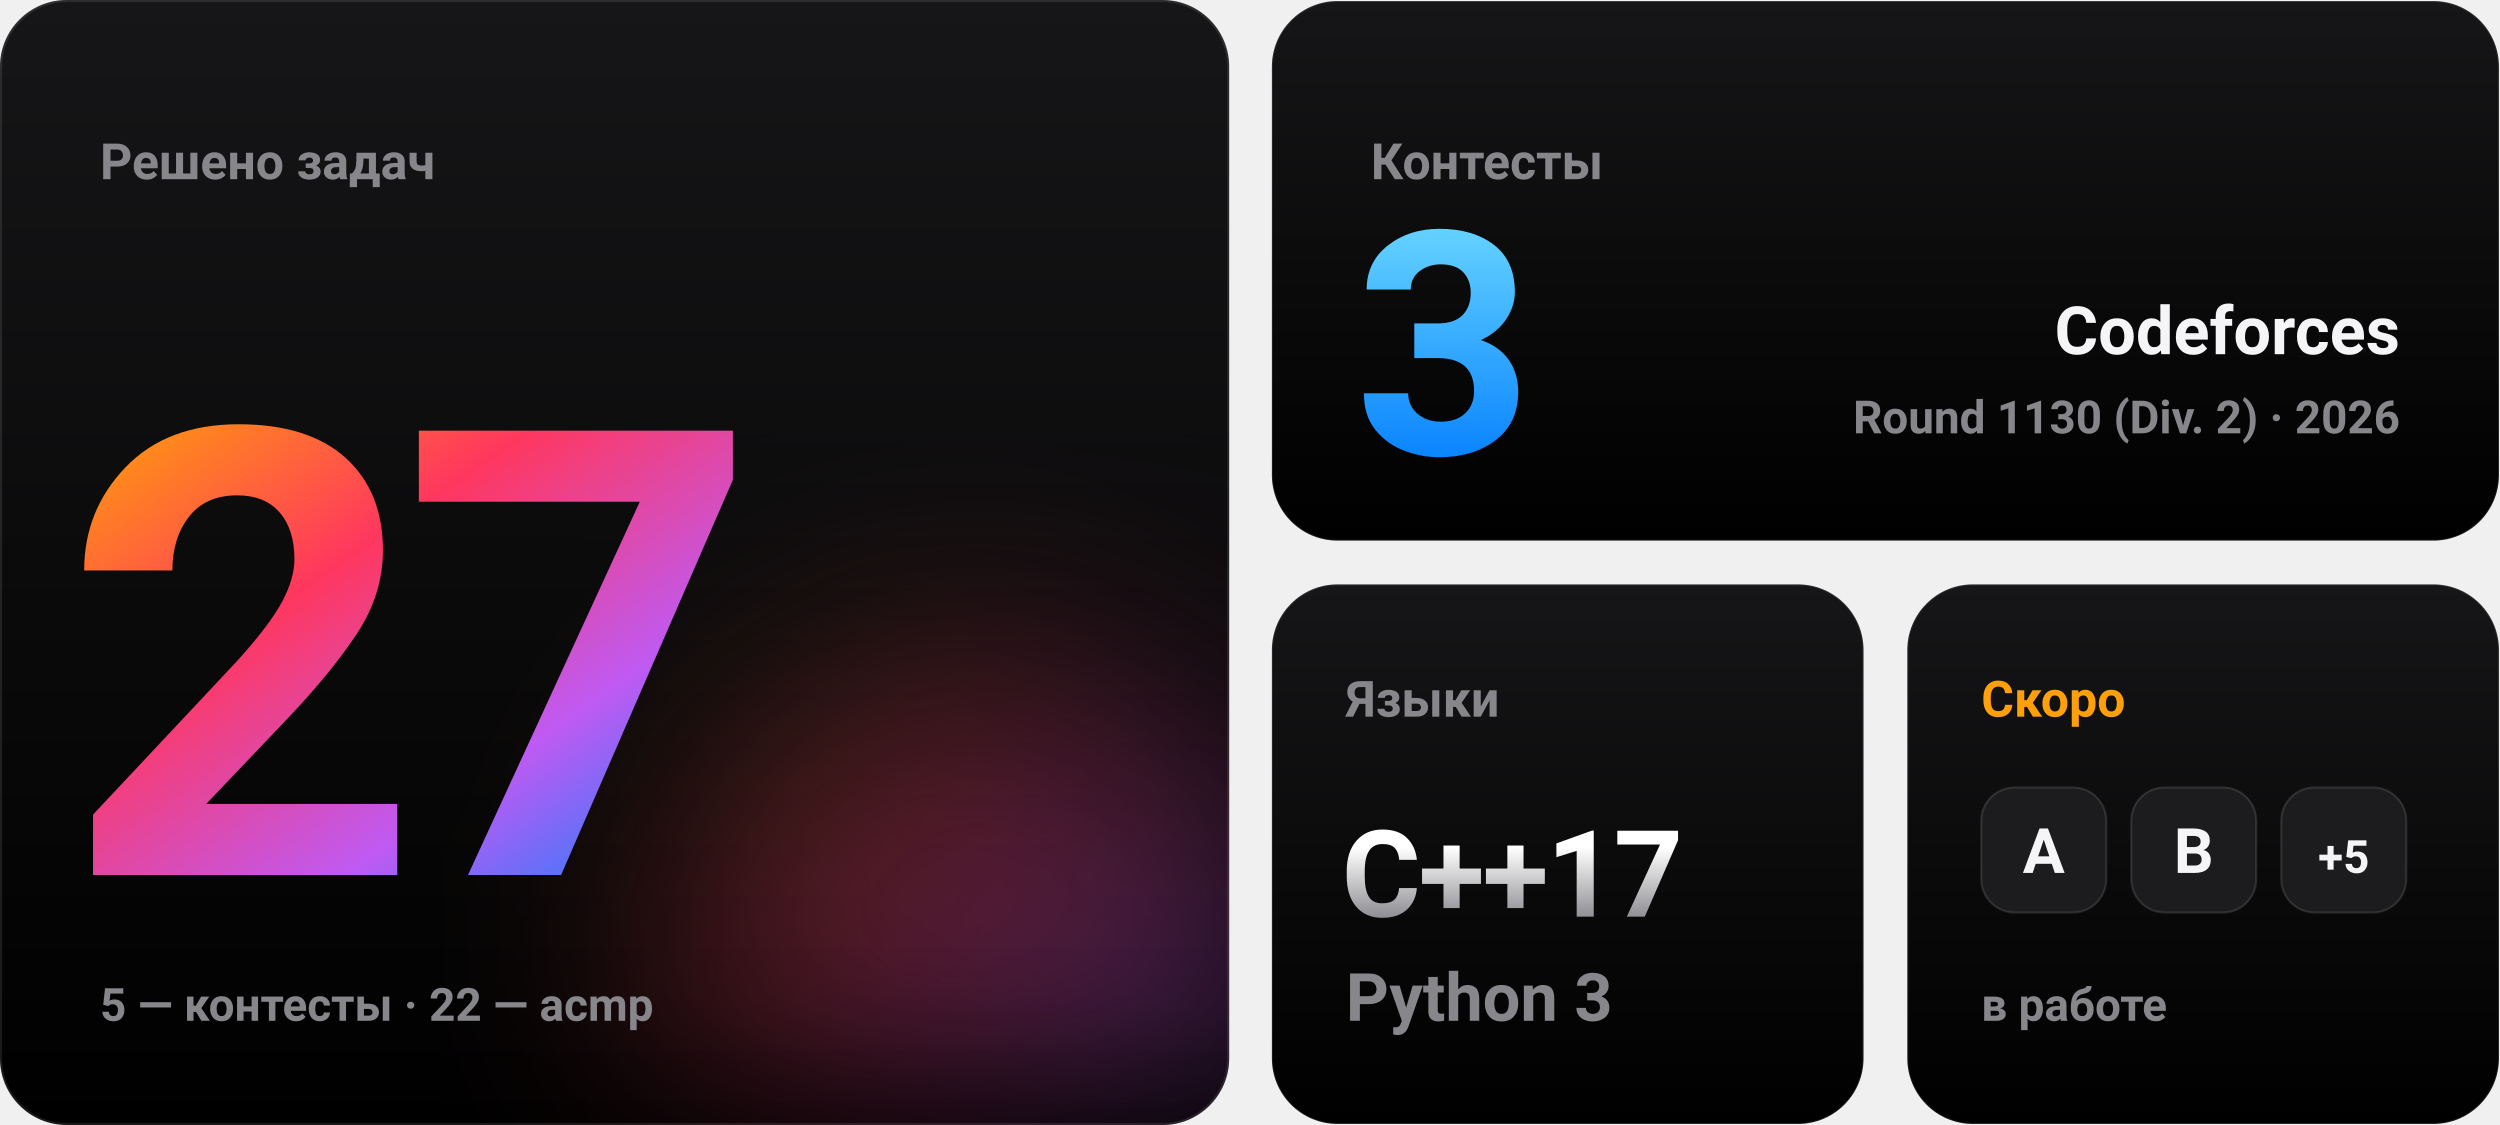
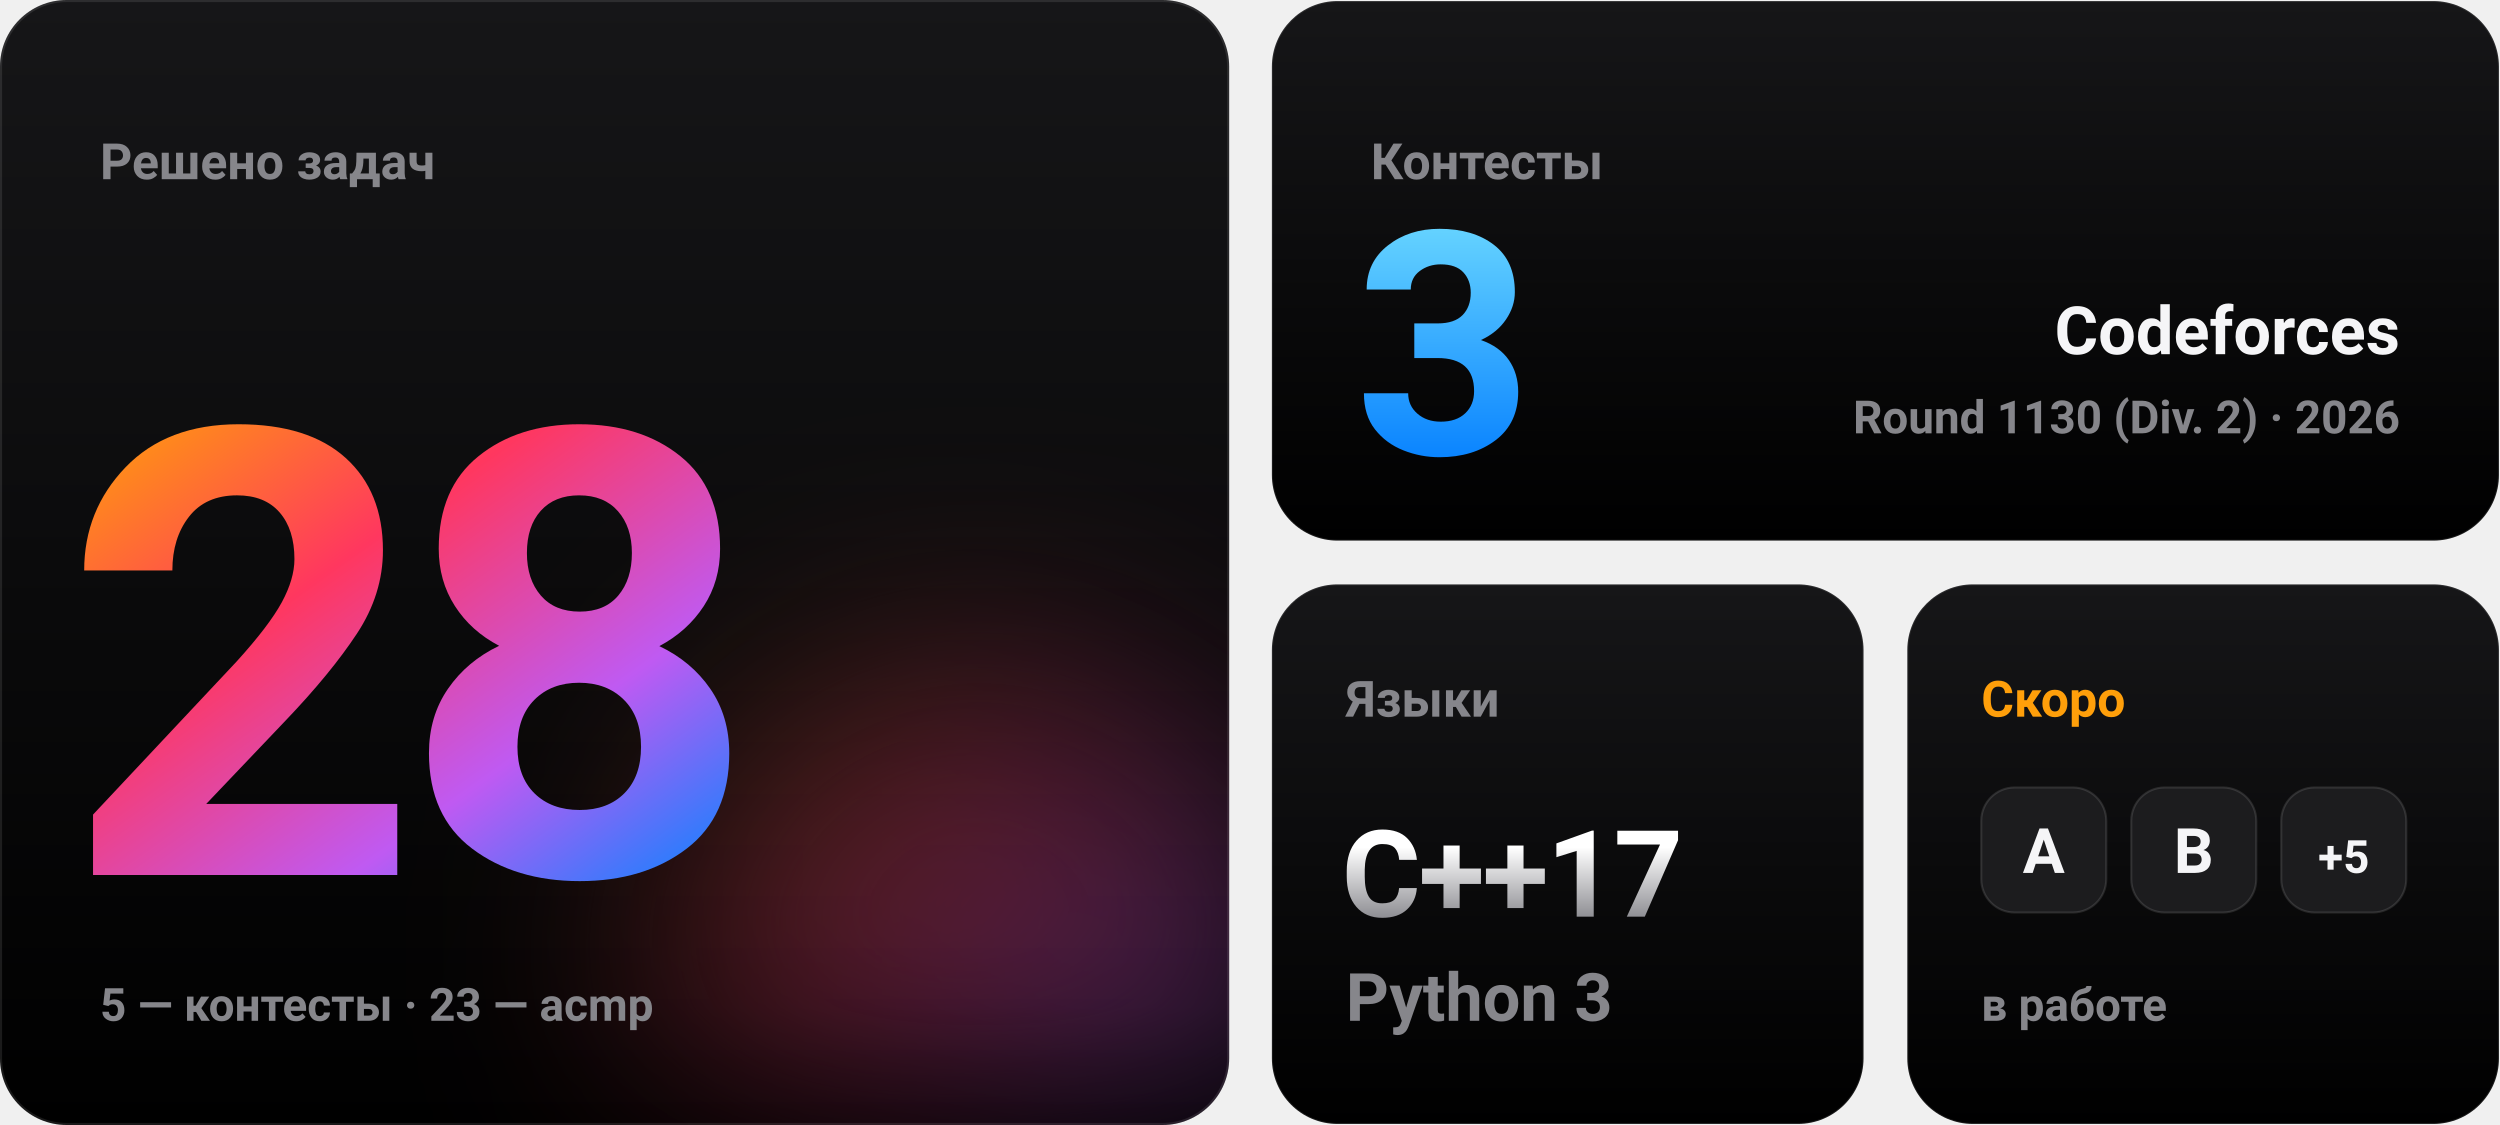
- <svg xmlns="http://www.w3.org/2000/svg" width="1200" height="540" viewBox="0 0 1200 540" role="img" aria-label="Решено задач: 27 (5 с контестов, 22 с acmp). Контестов: 3. Скоро: A, B, C, D, E, F, G.">
+ <svg xmlns="http://www.w3.org/2000/svg" width="1200" height="540" viewBox="0 0 1200 540" role="img" aria-label="Решено задач: 28 (5 с контестов, 23 с acmp). Контестов: 3. Скоро: A, B, C, D, E, F, G.">
  <defs>
    <linearGradient id="ai" x1="0" y1="0" x2="1" y2="1">
      <stop offset="0" stop-color="#ff9f0a" />
      <stop offset="0.35" stop-color="#ff375f" />
      <stop offset="0.7" stop-color="#bf5af2" />
      <stop offset="1" stop-color="#0a84ff" />
    </linearGradient>
    <linearGradient id="blue" x1="0" y1="0" x2="0" y2="1">
      <stop offset="0" stop-color="#64d2ff" />
      <stop offset="1" stop-color="#0a84ff" />
    </linearGradient>
    <linearGradient id="titanium" x1="0" y1="0" x2="0" y2="1">
      <stop offset="0.2" stop-color="#ffffff" />
      <stop offset="1" stop-color="#8e8e93" />
    </linearGradient>
    <linearGradient id="tile" x1="0" y1="0" x2="0" y2="1">
      <stop offset="0" stop-color="#161618" />
      <stop offset="1" stop-color="#000000" />
    </linearGradient>
    <filter id="blur" x="-100%" y="-100%" width="300%" height="300%">
      <feGaussianBlur stdDeviation="60" />
    </filter>
    <clipPath id="t1">
      <rect width="590" height="540" rx="32" />
    </clipPath>
  </defs>
  <g font-family="-apple-system, BlinkMacSystemFont, 'SF Pro Display', 'Segoe UI', Roboto, Helvetica, Arial, sans-serif">
    <g font-weight="600">
      <g clip-path="url(#t1)">
        <rect width="590" height="540" fill="url(#tile)" />
        <circle cx="470" cy="470" r="150" fill="url(#ai)" opacity="0.35" filter="url(#blur)">
          <animate attributeName="r" values="120;220;120" dur="5s" repeatCount="indefinite" calcMode="spline" keyTimes="0;0.5;1" keySplines="0.45 0 0.55 1;0.45 0 0.55 1" />
        </circle>
      </g>
      <rect x="0.5" y="0.5" width="589" height="539" rx="31.5" fill="none" stroke="#ffffff" stroke-opacity="0.1" />
      <text x="48" y="86" font-size="24" fill="#86868b">Решено задач</text>
      <g font-size="300" font-weight="700" letter-spacing="-10" fill="url(#ai)">
-         <text x="30" y="420" opacity="0">24<animate attributeName="opacity" values="0;1;0" keyTimes="0;0.000;0.250" calcMode="discrete" dur="0.8s" fill="freeze" />
+         <text x="30" y="420" opacity="0">25<animate attributeName="opacity" values="0;1;0" keyTimes="0;0.000;0.250" calcMode="discrete" dur="0.8s" fill="freeze" />
        </text>
-         <text x="30" y="420" opacity="0">25<animate attributeName="opacity" values="0;1;0" keyTimes="0;0.250;0.500" calcMode="discrete" dur="0.8s" fill="freeze" />
+         <text x="30" y="420" opacity="0">26<animate attributeName="opacity" values="0;1;0" keyTimes="0;0.250;0.500" calcMode="discrete" dur="0.8s" fill="freeze" />
        </text>
-         <text x="30" y="420" opacity="0">26<animate attributeName="opacity" values="0;1;0" keyTimes="0;0.500;0.750" calcMode="discrete" dur="0.8s" fill="freeze" />
+         <text x="30" y="420" opacity="0">27<animate attributeName="opacity" values="0;1;0" keyTimes="0;0.500;0.750" calcMode="discrete" dur="0.8s" fill="freeze" />
        </text>
-         <text x="30" y="420">27<animate attributeName="opacity" values="0;1" keyTimes="0;0.750" calcMode="discrete" dur="0.8s" fill="freeze" />
+         <text x="30" y="420">28<animate attributeName="opacity" values="0;1" keyTimes="0;0.750" calcMode="discrete" dur="0.8s" fill="freeze" />
        </text>
      </g>
-       <text x="48" y="490" font-size="22" fill="#86868b">5 — контесты  ·  22 — acmp</text>
+       <text x="48" y="490" font-size="22" fill="#86868b">5 — контесты  ·  23 — acmp</text>
      <rect x="610.5" y="0.5" width="589" height="259" rx="31.5" fill="url(#tile)" stroke="#ffffff" stroke-opacity="0.1" />
      <text x="658" y="86" font-size="24" fill="#86868b">Контесты</text>
      <text x="650" y="218" font-size="150" font-weight="700" letter-spacing="-4" fill="url(#blue)">3</text>
      <text x="1152" y="170" font-size="32" font-weight="700" fill="#f5f5f7" text-anchor="end">Codeforces</text>
      <text x="1152" y="208" font-size="22" fill="#86868b" text-anchor="end">Round 1130 (Div. 2) · 2026</text>
      <rect x="610.5" y="280.5" width="284" height="259" rx="31.5" fill="url(#tile)" stroke="#ffffff" stroke-opacity="0.1" />
      <text x="646" y="344" font-size="24" fill="#86868b">Языки</text>
      <text x="644" y="440" font-size="58" font-weight="700" letter-spacing="-1" fill="url(#titanium)">C++17</text>
      <text x="646" y="490" font-size="32" fill="#86868b">Python 3</text>
      <rect x="915.5" y="280.5" width="284" height="259" rx="31.5" fill="url(#tile)" stroke="#ffffff" stroke-opacity="0.1" />
      <text x="951" y="344" font-size="24" fill="#ff9f0a">Скоро</text>
      <rect x="951" y="378" width="60" height="60" rx="16" fill="#1c1c1e" stroke="#ffffff" stroke-opacity="0.12" />
      <text x="981" y="419" font-size="30" font-weight="700" fill="#f5f5f7" text-anchor="middle">A</text>
      <rect x="1023" y="378" width="60" height="60" rx="16" fill="#1c1c1e" stroke="#ffffff" stroke-opacity="0.12" />
      <text x="1053" y="419" font-size="30" font-weight="700" fill="#f5f5f7" text-anchor="middle">B</text>
      <rect x="1095" y="378" width="60" height="60" rx="16" fill="#1c1c1e" stroke="#ffffff" stroke-opacity="0.12" />
      <text x="1125" y="419" font-size="22" font-weight="700" fill="#f5f5f7" text-anchor="middle">+5</text>
      <text x="951" y="490" font-size="22" fill="#86868b">в работе</text>
    </g>
  </g>
</svg>
